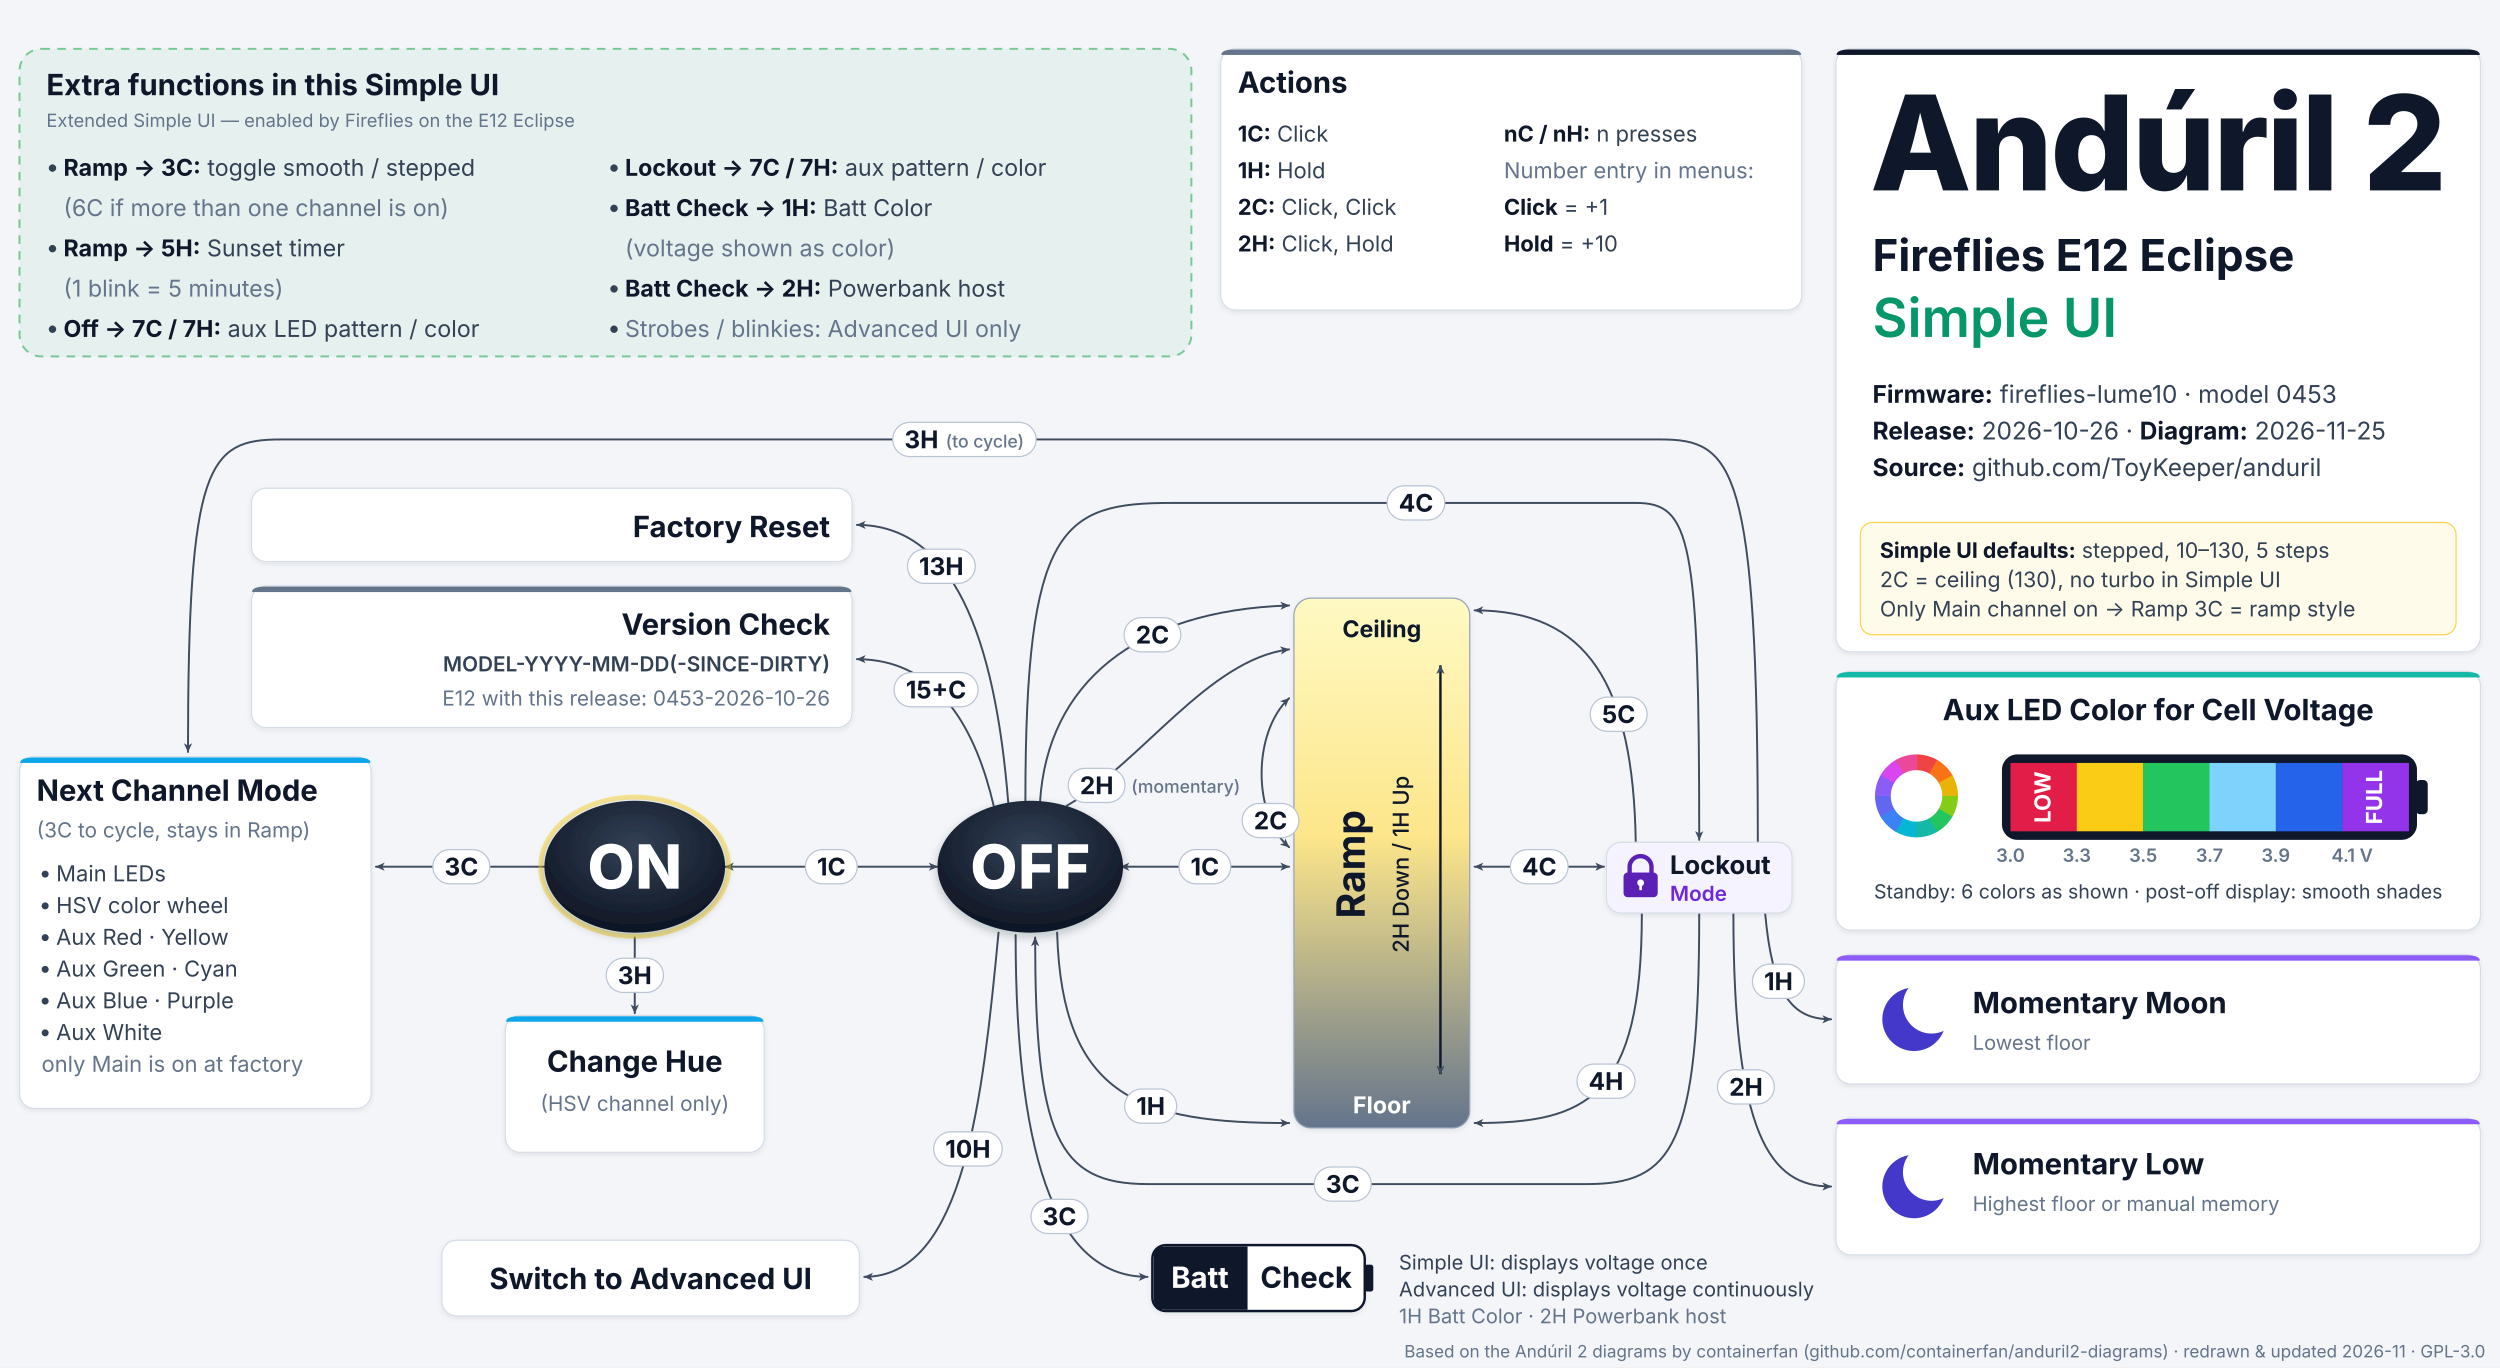
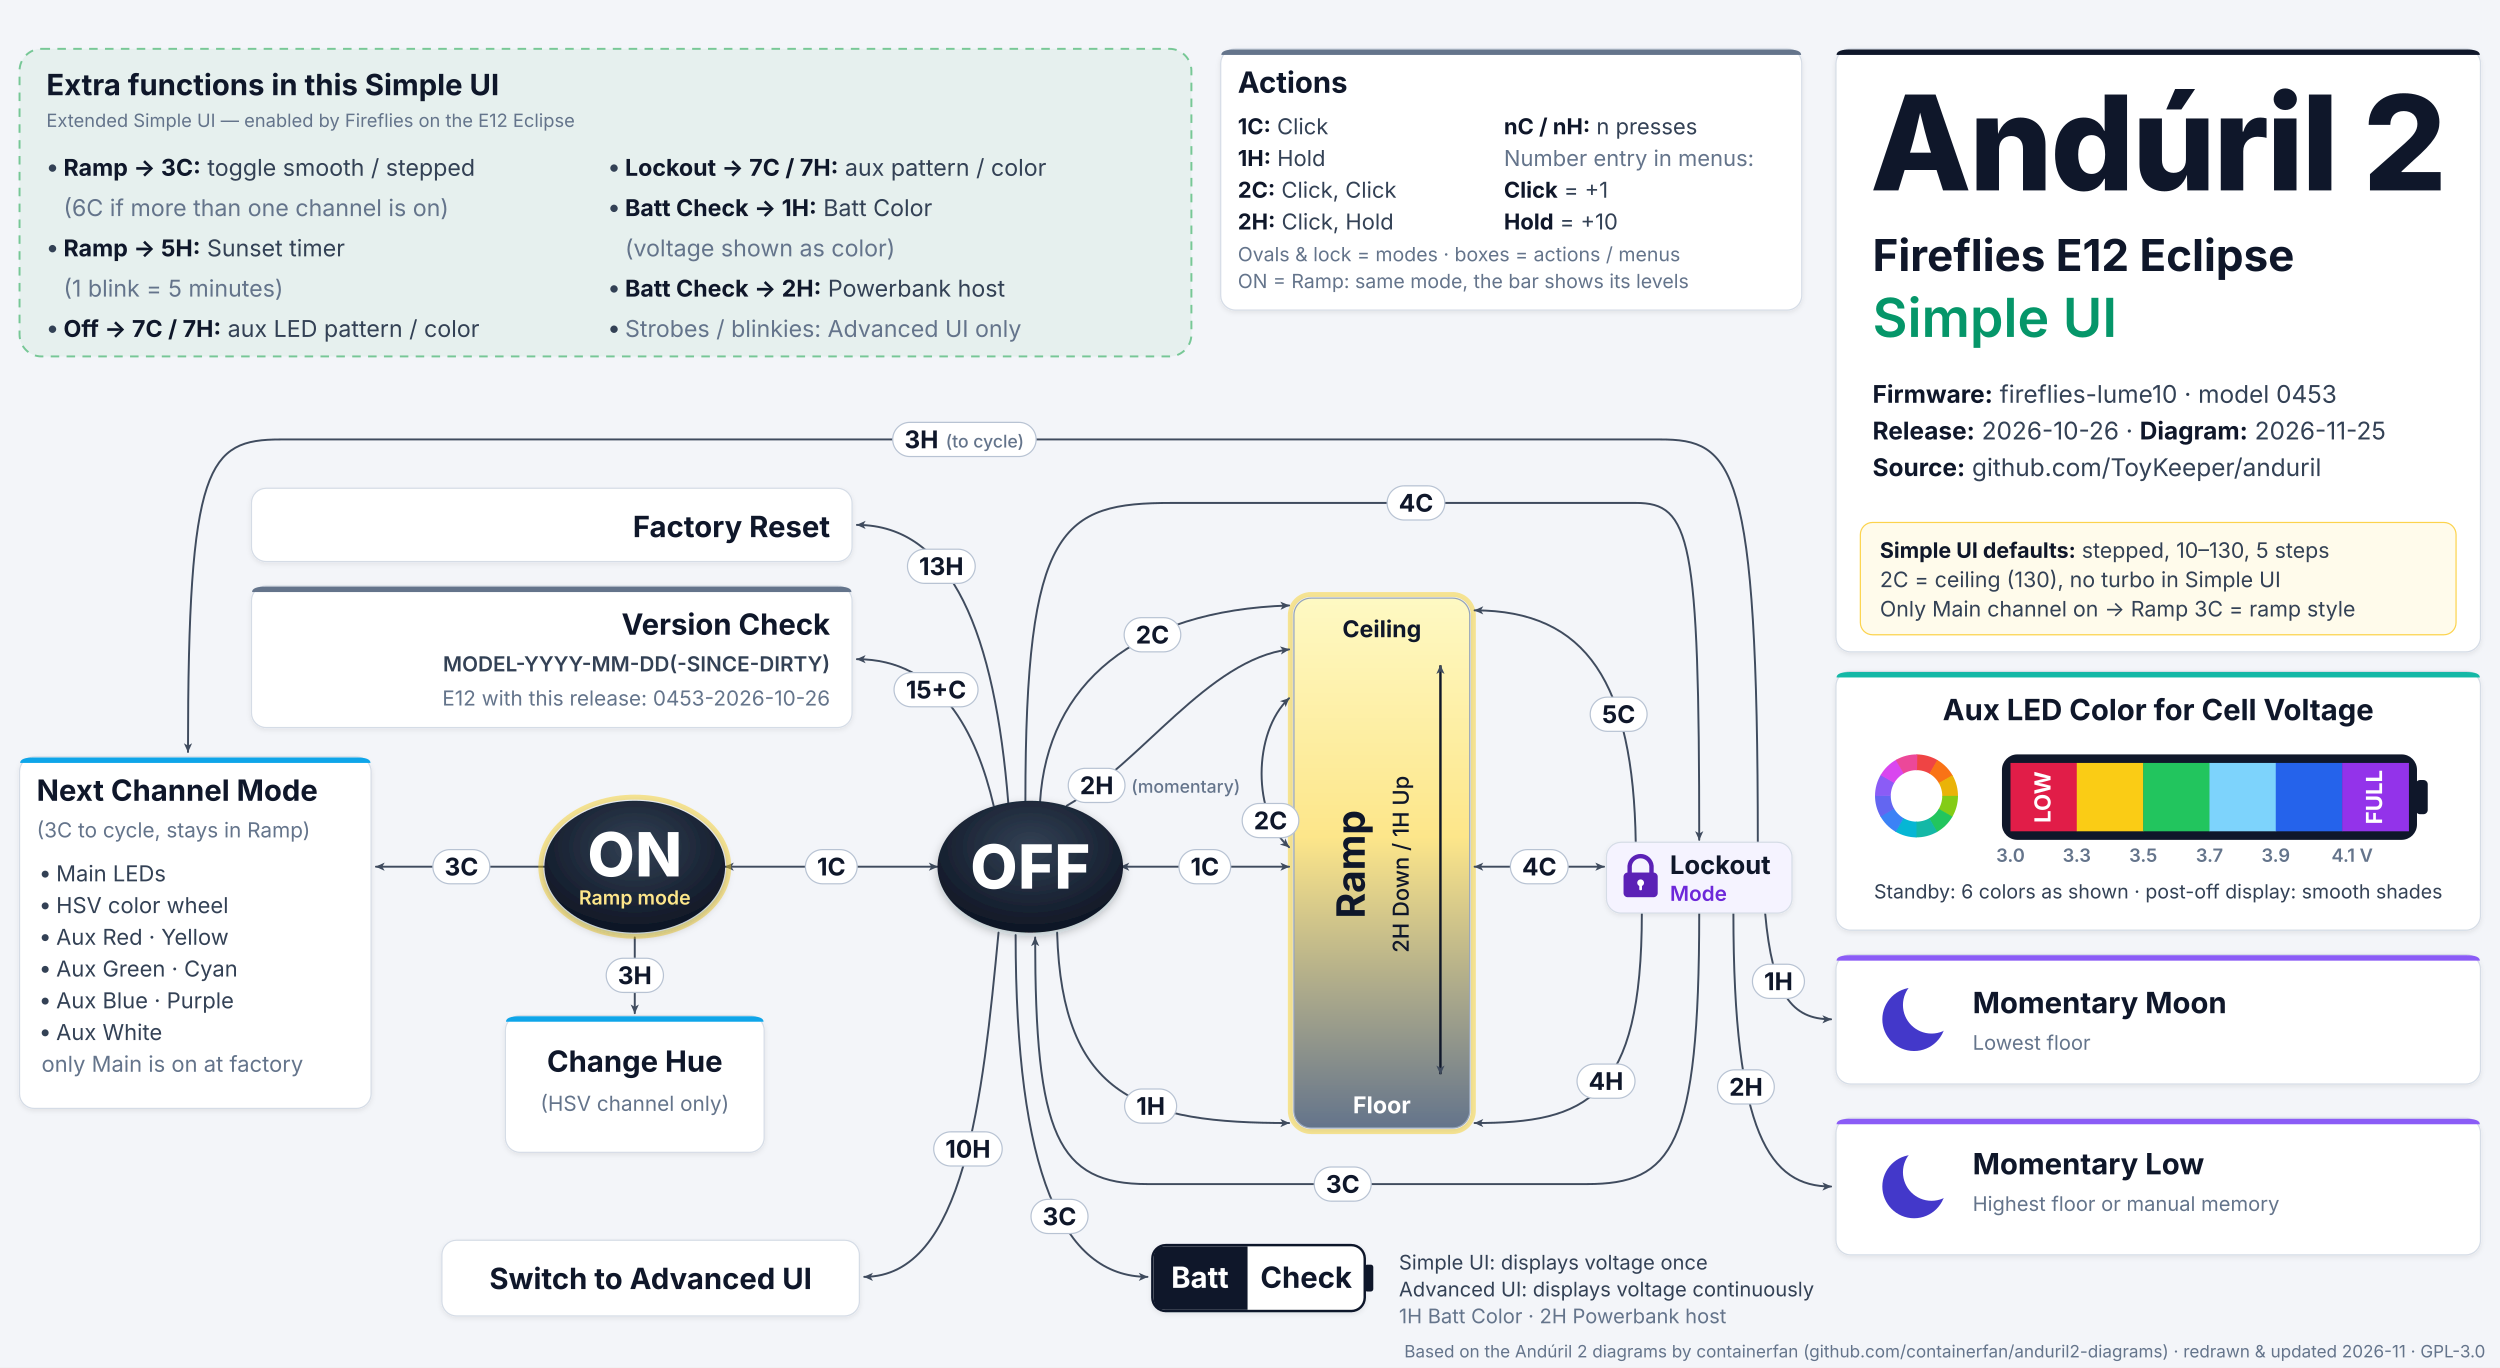
<svg xmlns="http://www.w3.org/2000/svg" width="2048" height="1120" viewBox="0 0 2048 1120" font-family="Inter, 'Segoe UI', Roboto, Helvetica, Arial, sans-serif">
  <defs>
    <marker id="ah" viewBox="0 0 12 12" refX="10.5" refY="6" markerWidth="9" markerHeight="9" markerUnits="userSpaceOnUse" orient="auto-start-reverse">
      <path d="M1,1.5 L11,6 L1,10.5 L3.6,6 Z" fill="#3F4B5E" />
    </marker>
    <filter id="sh" x="-5%" y="-5%" width="110%" height="120%">
      <feDropShadow dx="0" dy="1.5" stdDeviation="2.2" flood-color="#0F172A" flood-opacity="0.08" />
    </filter>
    <filter id="sh2" x="-20%" y="-20%" width="140%" height="150%">
      <feDropShadow dx="0" dy="3" stdDeviation="4" flood-color="#0F172A" flood-opacity="0.25" />
    </filter>
  </defs>
  <rect width="100%" height="100%" fill="#F3F5F9" />
  <rect class="grp" x="16.0" y="40.0" width="960.0" height="252.0" rx="18" fill="#16A34A" fill-opacity="0.06" stroke="#16A34A" stroke-opacity="0.55" stroke-width="1.6" stroke-dasharray="7 6" />
  <text x="38.0" y="78.0" font-size="24.00" font-weight="700" text-anchor="start" fill="#0F172A">Extra functions in this Simple UI</text>
  <text x="38.0" y="104.0" font-size="15.00" font-weight="400" text-anchor="start" fill="#64748B">Extended Simple UI — enabled by Fireflies on the E12 Eclipse</text>
  <circle cx="43.0" cy="137.7" r="3.04" fill="#334155" />
  <text x="52.0" y="144.0" font-size="19.00" font-weight="400" text-anchor="start" fill="#334155">
    <tspan font-weight="650" fill="#0F172A">Ramp → 3C:</tspan> toggle smooth / stepped</text>
  <text x="52.0" y="177.0" font-size="19.00" font-weight="400" text-anchor="start" fill="#334155">
    <tspan fill="#64748B">(6C if more than one channel is on)</tspan>
  </text>
  <circle cx="43.0" cy="203.7" r="3.04" fill="#334155" />
  <text x="52.0" y="210.0" font-size="19.00" font-weight="400" text-anchor="start" fill="#334155">
    <tspan font-weight="650" fill="#0F172A">Ramp → 5H:</tspan> Sunset timer</text>
  <text x="52.0" y="243.0" font-size="19.00" font-weight="400" text-anchor="start" fill="#334155">
    <tspan fill="#64748B">(1 blink = 5 minutes)</tspan>
  </text>
  <circle cx="43.0" cy="269.7" r="3.04" fill="#334155" />
  <text x="52.0" y="276.0" font-size="19.00" font-weight="400" text-anchor="start" fill="#334155">
    <tspan font-weight="650" fill="#0F172A">Off → 7C / 7H:</tspan> aux LED pattern / color</text>
  <circle cx="503.0" cy="137.7" r="3.04" fill="#334155" />
  <text x="512.0" y="144.0" font-size="19.00" font-weight="400" text-anchor="start" fill="#334155">
    <tspan font-weight="650" fill="#0F172A">Lockout → 7C / 7H:</tspan> aux pattern / color</text>
  <circle cx="503.0" cy="170.7" r="3.04" fill="#334155" />
  <text x="512.0" y="177.0" font-size="19.00" font-weight="400" text-anchor="start" fill="#334155">
    <tspan font-weight="650" fill="#0F172A">Batt Check → 1H:</tspan> Batt Color</text>
  <text x="512.0" y="210.0" font-size="19.00" font-weight="400" text-anchor="start" fill="#334155">
    <tspan fill="#64748B">(voltage shown as color)</tspan>
  </text>
  <circle cx="503.0" cy="236.7" r="3.04" fill="#334155" />
  <text x="512.0" y="243.0" font-size="19.00" font-weight="400" text-anchor="start" fill="#334155">
    <tspan font-weight="650" fill="#0F172A">Batt Check → 2H:</tspan> Powerbank host</text>
  <circle cx="503.0" cy="269.7" r="3.04" fill="#334155" />
  <text x="512.0" y="276.0" font-size="19.00" font-weight="400" text-anchor="start" fill="#334155">
    <tspan fill="#64748B">Strobes / blinkies: Advanced UI only</tspan>
  </text>
  <rect class="card" x="1000.0" y="40.0" width="476.0" height="214.0" rx="12" fill="#FFFFFF" stroke="#D5DCE6" stroke-width="1" filter="url(#sh)" />
  <path d="M1000.5,45.0 Q1000.5,40.5 1012.0,40.5 H1464.0 Q1475.5,40.5 1475.5,45.0 V45.0 H1000.5 Z" fill="#64748B" />
  <text x="1014.0" y="76.0" font-size="24.00" font-weight="650" text-anchor="start" fill="#0F172A">Actions</text>
-   <text x="1014.0" y="116.0" font-size="18.00" font-weight="400" text-anchor="start" fill="#334155">
+   <text x="1014.0" y="110.0" font-size="18.00" font-weight="400" text-anchor="start" fill="#334155">
    <tspan font-weight="650" fill="#0F172A">1C:</tspan> Click</text>
-   <text x="1014.0" y="146.0" font-size="18.00" font-weight="400" text-anchor="start" fill="#334155">
+   <text x="1014.0" y="136.0" font-size="18.00" font-weight="400" text-anchor="start" fill="#334155">
    <tspan font-weight="650" fill="#0F172A">1H:</tspan> Hold</text>
-   <text x="1014.0" y="176.0" font-size="18.00" font-weight="400" text-anchor="start" fill="#334155">
+   <text x="1014.0" y="162.0" font-size="18.00" font-weight="400" text-anchor="start" fill="#334155">
    <tspan font-weight="650" fill="#0F172A">2C:</tspan> Click, Click</text>
-   <text x="1014.0" y="206.0" font-size="18.00" font-weight="400" text-anchor="start" fill="#334155">
+   <text x="1014.0" y="188.0" font-size="18.00" font-weight="400" text-anchor="start" fill="#334155">
    <tspan font-weight="650" fill="#0F172A">2H:</tspan> Click, Hold</text>
-   <text x="1232.0" y="116.0" font-size="18.00" font-weight="400" text-anchor="start" fill="#334155">
+   <text x="1232.0" y="110.0" font-size="18.00" font-weight="400" text-anchor="start" fill="#334155">
    <tspan font-weight="650" fill="#0F172A">nC / nH:</tspan> n presses</text>
-   <text x="1232.0" y="146.0" font-size="18.00" font-weight="400" text-anchor="start" fill="#334155">
+   <text x="1232.0" y="136.0" font-size="18.00" font-weight="400" text-anchor="start" fill="#334155">
    <tspan fill="#64748B">Number entry in menus:</tspan>
  </text>
-   <text x="1232.0" y="176.0" font-size="18.00" font-weight="400" text-anchor="start" fill="#334155">
+   <text x="1232.0" y="162.0" font-size="18.00" font-weight="400" text-anchor="start" fill="#334155">
    <tspan font-weight="650" fill="#0F172A">Click</tspan> = +1</text>
-   <text x="1232.0" y="206.0" font-size="18.00" font-weight="400" text-anchor="start" fill="#334155">
+   <text x="1232.0" y="188.0" font-size="18.00" font-weight="400" text-anchor="start" fill="#334155">
    <tspan font-weight="650" fill="#0F172A">Hold</tspan> = +10</text>
+   <text x="1014.0" y="214.0" font-size="16.00" font-weight="400" text-anchor="start" fill="#334155">
+     <tspan fill="#64748B">Ovals &amp; lock = modes · boxes = actions / menus</tspan>
+   </text>
+   <text x="1014.0" y="236.0" font-size="16.00" font-weight="400" text-anchor="start" fill="#334155">
+     <tspan fill="#64748B">ON = Ramp: same mode, the bar shows its levels</tspan>
+   </text>
  <rect class="card" x="1504.0" y="40.0" width="528.0" height="494.0" rx="12" fill="#FFFFFF" stroke="#D5DCE6" stroke-width="1" filter="url(#sh)" />
  <path d="M1504.5,45.0 Q1504.5,40.5 1516.0,40.5 H2020.0 Q2031.5,40.5 2031.5,45.0 V45.0 H1504.5 Z" fill="#0F172A" />
  <text x="1532.0" y="156.0" font-size="108.00" font-weight="800" text-anchor="start" fill="#0F172A" letter-spacing="-2">Andúril 2</text>
  <text x="1534.0" y="222.0" font-size="36.00" font-weight="700" text-anchor="start" fill="#0F172A">Fireflies E12 Eclipse</text>
  <text x="1534.0" y="276.0" font-size="44.00" font-weight="600" text-anchor="start" fill="#059669">Simple UI</text>
  <text x="1534.0" y="330.0" font-size="20.00" font-weight="400" text-anchor="start" fill="#334155">
    <tspan font-weight="650" fill="#0F172A">Firmware:</tspan> fireflies-lume10 · model 0453</text>
  <text x="1534.0" y="360.0" font-size="20.00" font-weight="400" text-anchor="start" fill="#334155">
    <tspan font-weight="650" fill="#0F172A">Release:</tspan> 2026-10-26 · <tspan font-weight="650" fill="#0F172A">Diagram:</tspan> 2026-11-25</text>
  <text x="1534.0" y="390.0" font-size="20.00" font-weight="400" text-anchor="start" fill="#334155">
    <tspan font-weight="650" fill="#0F172A">Source:</tspan> github.com/ToyKeeper/anduril</text>
  <rect x="1524" y="428" width="488" height="92" rx="10" fill="#FFFBEB" stroke="#FCD34D" />
  <text x="1540.0" y="457.0" font-size="17.50" font-weight="400" text-anchor="start" fill="#334155">
    <tspan font-weight="650" fill="#0F172A">Simple UI defaults:</tspan> stepped, 10–130, 5 steps</text>
  <text x="1540.0" y="481.0" font-size="17.50" font-weight="400" text-anchor="start" fill="#334155">2C = ceiling (130), no turbo in Simple UI</text>
  <text x="1540.0" y="505.0" font-size="17.50" font-weight="400" text-anchor="start" fill="#334155">Only Main channel on → Ramp 3C = ramp style</text>
  <rect class="card" x="1504.0" y="550.0" width="528.0" height="212.0" rx="12" fill="#FFFFFF" stroke="#D5DCE6" stroke-width="1" filter="url(#sh)" />
  <path d="M1504.5,555.0 Q1504.5,550.5 1516.0,550.5 H2020.0 Q2031.5,550.5 2031.5,555.0 V555.0 H1504.5 Z" fill="#14B8A6" />
  <text x="1768.0" y="590.0" font-size="24.00" font-weight="650" text-anchor="middle" fill="#0F172A">Aux LED Color for Cell Voltage</text>
  <g class="icon">
    <path d="M1570.00,624.46 A27.54,27.54 0 0 1 1584.24,628.43" fill="none" stroke="#EF4444" stroke-width="12.9" />
    <path d="M1583.77,628.15 A27.54,27.54 0 0 1 1594.12,638.71" fill="none" stroke="#F97316" stroke-width="12.9" />
    <path d="M1593.85,638.23 A27.54,27.54 0 0 1 1597.53,652.55" fill="none" stroke="#EAB308" stroke-width="12.9" />
    <path d="M1597.54,652.00 A27.54,27.54 0 0 1 1593.57,666.24" fill="none" stroke="#84CC16" stroke-width="12.9" />
    <path d="M1593.85,665.77 A27.54,27.54 0 0 1 1583.29,676.12" fill="none" stroke="#22C55E" stroke-width="12.9" />
    <path d="M1583.77,675.85 A27.54,27.54 0 0 1 1569.45,679.53" fill="none" stroke="#14B8A6" stroke-width="12.9" />
    <path d="M1570.00,679.54 A27.54,27.54 0 0 1 1555.76,675.57" fill="none" stroke="#06B6D4" stroke-width="12.9" />
    <path d="M1556.23,675.85 A27.54,27.54 0 0 1 1545.88,665.29" fill="none" stroke="#3B82F6" stroke-width="12.9" />
    <path d="M1546.15,665.77 A27.54,27.54 0 0 1 1542.47,651.45" fill="none" stroke="#6366F1" stroke-width="12.9" />
    <path d="M1542.46,652.00 A27.54,27.54 0 0 1 1546.43,637.76" fill="none" stroke="#8B5CF6" stroke-width="12.9" />
    <path d="M1546.15,638.23 A27.54,27.54 0 0 1 1556.71,627.88" fill="none" stroke="#D946EF" stroke-width="12.9" />
    <path d="M1556.23,628.15 A27.54,27.54 0 0 1 1570.55,624.47" fill="none" stroke="#EC4899" stroke-width="12.9" />
  </g>
  <g class="icon">
    <rect x="1640.0" y="618.0" width="340.0" height="70.0" rx="12.6" fill="#0F172A" />
    <rect x="1979.0" y="639.0" width="9.8" height="28.0" rx="3.5" fill="#0F172A" />
    <rect x="1647.0" y="625.0" width="54.7" height="56.0" fill="#E11D48" />
    <rect x="1701.3" y="625.0" width="54.7" height="56.0" fill="#FACC15" />
    <rect x="1755.7" y="625.0" width="54.7" height="56.0" fill="#22C55E" />
    <rect x="1810.0" y="625.0" width="54.7" height="56.0" fill="#7DD3FC" />
    <rect x="1864.3" y="625.0" width="54.7" height="56.0" fill="#2563EB" />
    <rect x="1918.7" y="625.0" width="54.7" height="56.0" fill="#9333EA" />
    <text x="1679.8" y="653.0" font-size="18.20" font-weight="700" text-anchor="middle" fill="#FFFFFF" transform="rotate(-90 1679.8 653.0)">LOW</text>
    <text x="1951.4" y="653.0" font-size="18.20" font-weight="700" text-anchor="middle" fill="#FFFFFF" transform="rotate(-90 1951.4 653.0)">FULL</text>
    <text x="1647.0" y="706.0" font-size="15.00" font-weight="600" text-anchor="middle" fill="#64748B">3.0</text>
    <text x="1701.3" y="706.0" font-size="15.00" font-weight="600" text-anchor="middle" fill="#64748B">3.3</text>
    <text x="1755.7" y="706.0" font-size="15.00" font-weight="600" text-anchor="middle" fill="#64748B">3.5</text>
    <text x="1810.0" y="706.0" font-size="15.00" font-weight="600" text-anchor="middle" fill="#64748B">3.7</text>
    <text x="1864.3" y="706.0" font-size="15.00" font-weight="600" text-anchor="middle" fill="#64748B">3.9</text>
    <text x="1926.9" y="706.0" font-size="15.00" font-weight="600" text-anchor="middle" fill="#64748B">4.1 V</text>
  </g>
  <text x="1768.0" y="736.0" font-size="16.00" font-weight="400" text-anchor="middle" fill="#334155">Standby: 6 colors as shown · post-off display: smooth shades</text>
  <rect class="card" x="206.0" y="400.0" width="492.0" height="60.0" rx="12" fill="#FFFFFF" stroke="#D5DCE6" stroke-width="1" filter="url(#sh)" />
  <text x="680.0" y="440.0" font-size="24.00" font-weight="650" text-anchor="end" fill="#0F172A">Factory Reset</text>
  <rect class="card" x="206.0" y="480.0" width="492.0" height="116.0" rx="12" fill="#FFFFFF" stroke="#D5DCE6" stroke-width="1" filter="url(#sh)" />
  <path d="M206.5,485.0 Q206.5,480.5 218.0,480.5 H686.0 Q697.5,480.5 697.5,485.0 V485.0 H206.5 Z" fill="#64748B" />
  <text x="680.0" y="520.0" font-size="24.00" font-weight="650" text-anchor="end" fill="#0F172A">Version Check</text>
  <text x="680.0" y="550.0" font-size="17.00" font-weight="600" text-anchor="end" fill="#334155">MODEL-YYYY-MM-DD(-SINCE-DIRTY)</text>
  <text x="680.0" y="578.0" font-size="17.00" font-weight="400" text-anchor="end" fill="#64748B">E12 with this release: 0453-2026-10-26</text>
  <rect class="card" x="16.0" y="620.0" width="288.0" height="288.0" rx="12" fill="#FFFFFF" stroke="#D5DCE6" stroke-width="1" filter="url(#sh)" />
  <path d="M16.5,625.0 Q16.5,620.5 28.0,620.5 H292.0 Q303.5,620.5 303.5,625.0 V625.0 H16.5 Z" fill="#0EA5E9" />
  <text x="30.0" y="656.0" font-size="24.00" font-weight="650" text-anchor="start" fill="#0F172A">Next Channel Mode</text>
  <text x="30.0" y="686.0" font-size="17.00" font-weight="400" text-anchor="start" fill="#64748B">(3C to cycle, stays in Ramp)</text>
  <circle cx="37.0" cy="716.1" r="2.88" fill="#334155" />
  <text x="46.0" y="722.0" font-size="18.00" font-weight="400" text-anchor="start" fill="#334155">Main LEDs</text>
  <circle cx="37.0" cy="742.1" r="2.88" fill="#334155" />
  <text x="46.0" y="748.0" font-size="18.00" font-weight="400" text-anchor="start" fill="#334155">HSV color wheel</text>
  <circle cx="37.0" cy="768.1" r="2.88" fill="#334155" />
  <text x="46.0" y="774.0" font-size="18.00" font-weight="400" text-anchor="start" fill="#334155">Aux Red · Yellow</text>
  <circle cx="37.0" cy="794.1" r="2.88" fill="#334155" />
  <text x="46.0" y="800.0" font-size="18.00" font-weight="400" text-anchor="start" fill="#334155">Aux Green · Cyan</text>
  <circle cx="37.0" cy="820.1" r="2.88" fill="#334155" />
  <text x="46.0" y="826.0" font-size="18.00" font-weight="400" text-anchor="start" fill="#334155">Aux Blue · Purple</text>
  <circle cx="37.0" cy="846.1" r="2.88" fill="#334155" />
  <text x="46.0" y="852.0" font-size="18.00" font-weight="400" text-anchor="start" fill="#334155">Aux White</text>
  <text x="34.0" y="878.0" font-size="18.00" font-weight="400" text-anchor="start" fill="#334155">
    <tspan fill="#64748B">only Main is on at factory</tspan>
  </text>
  <rect class="card" x="414.0" y="832.0" width="212.0" height="112.0" rx="12" fill="#FFFFFF" stroke="#D5DCE6" stroke-width="1" filter="url(#sh)" />
  <path d="M414.5,837.0 Q414.5,832.5 426.0,832.5 H614.0 Q625.5,832.5 625.5,837.0 V837.0 H414.5 Z" fill="#0EA5E9" />
  <text x="520.0" y="878.0" font-size="24.00" font-weight="650" text-anchor="middle" fill="#0F172A">Change Hue</text>
  <text x="520.0" y="910.0" font-size="17.00" font-weight="400" text-anchor="middle" fill="#64748B">(HSV channel only)</text>
  <rect class="card" x="362.0" y="1016.0" width="342.0" height="62.0" rx="12" fill="#FFFFFF" stroke="#D5DCE6" stroke-width="1" filter="url(#sh)" />
  <text x="533.0" y="1056.0" font-size="24.00" font-weight="650" text-anchor="middle" fill="#0F172A">Switch to Advanced UI</text>
  <rect class="card" x="1504.0" y="782.0" width="528.0" height="106.0" rx="12" fill="#FFFFFF" stroke="#D5DCE6" stroke-width="1" filter="url(#sh)" />
  <path d="M1504.5,787.0 Q1504.5,782.5 1516.0,782.5 H2020.0 Q2031.5,782.5 2031.5,787.0 V787.0 H1504.5 Z" fill="#8B5CF6" />
  <g class="icon">
    <defs>
      <mask id="mm1">
        <rect x="1516.0" y="783.0" width="104.0" height="104.0" fill="#fff" />
        <circle cx="1582.3" cy="823.3" r="23.4" fill="#000" />
      </mask>
    </defs>
    <circle cx="1568.0" cy="835.0" r="26.0" fill="#4338CA" mask="url(#mm1)" />
  </g>
  <text x="1616.0" y="830.0" font-size="24.00" font-weight="650" text-anchor="start" fill="#0F172A">Momentary Moon</text>
  <text x="1616.0" y="860.0" font-size="16.50" font-weight="400" text-anchor="start" fill="#64748B">Lowest floor</text>
  <rect class="card" x="1504.0" y="916.0" width="528.0" height="112.0" rx="12" fill="#FFFFFF" stroke="#D5DCE6" stroke-width="1" filter="url(#sh)" />
  <path d="M1504.5,921.0 Q1504.5,916.5 1516.0,916.5 H2020.0 Q2031.5,916.5 2031.5,921.0 V921.0 H1504.5 Z" fill="#8B5CF6" />
  <g class="icon">
    <defs>
      <mask id="mm2">
        <rect x="1516.0" y="920.0" width="104.0" height="104.0" fill="#fff" />
        <circle cx="1582.3" cy="960.3" r="23.4" fill="#000" />
      </mask>
    </defs>
    <circle cx="1568.0" cy="972.0" r="26.0" fill="#4338CA" mask="url(#mm2)" />
  </g>
  <text x="1616.0" y="962.0" font-size="24.00" font-weight="650" text-anchor="start" fill="#0F172A">Momentary Low</text>
  <text x="1616.0" y="992.0" font-size="16.50" font-weight="400" text-anchor="start" fill="#64748B">Highest floor or manual memory</text>
  <defs>
    <linearGradient id="rb3" x1="0" x2="0" y1="0" y2="1">
      <stop offset="0" stop-color="#FEF9C3" />
      <stop offset="0.45" stop-color="#FDE68A" />
      <stop offset="1" stop-color="#64748B" />
    </linearGradient>
  </defs>
+   <rect x="1057.0" y="487.0" width="150.0" height="440.0" rx="17.0" fill="none" stroke="#FACC15" stroke-width="4" stroke-opacity="0.45" />
  <rect class="card" x="1060" y="490" width="144" height="434" rx="14" fill="url(#rb3)" stroke="#94A3B8" filter="url(#sh)" />
  <text x="1132.0" y="522.0" font-size="19.00" font-weight="650" text-anchor="middle" fill="#0F172A">Ceiling</text>
  <text x="1132.0" y="912.0" font-size="19.00" font-weight="650" text-anchor="middle" fill="#FFFFFF">Floor</text>
  <text x="1118.0" y="708.0" font-size="32.00" font-weight="700" text-anchor="middle" fill="#0F172A" transform="rotate(-90 1118.0 708.0)">Ramp</text>
  <text x="1154.0" y="708.0" font-size="18.00" font-weight="500" text-anchor="middle" fill="#0F172A" transform="rotate(-90 1154.0 708.0)">2H Down / 1H Up</text>
  <line x1="1180" y1="545" x2="1180" y2="880" stroke="#0F172A" stroke-width="2" marker-start="url(#ah)" marker-end="url(#ah)" />
  <rect class="card" x="944" y="1020" width="174" height="54" rx="11" fill="#FFFFFF" stroke="#0F172A" stroke-width="2" filter="url(#sh)" />
  <path d="M945,1031 Q945,1021 955,1021 H1022 V1073 H955 Q945,1073 945,1063 Z" fill="#0F172A" />
  <rect x="1118" y="1036" width="7" height="22" rx="2" fill="#0F172A" />
  <text x="983.0" y="1055.0" font-size="24.00" font-weight="700" text-anchor="middle" fill="#FFFFFF">Batt</text>
  <text x="1070.0" y="1055.0" font-size="24.00" font-weight="700" text-anchor="middle" fill="#0F172A">Check</text>
  <text x="1146.0" y="1040.0" font-size="16.50" font-weight="400" text-anchor="start" fill="#334155">Simple UI: displays voltage once</text>
  <text x="1146.0" y="1062.0" font-size="16.50" font-weight="400" text-anchor="start" fill="#334155">Advanced UI: displays voltage continuously</text>
  <text x="1146.0" y="1084.0" font-size="16.50" font-weight="400" text-anchor="start" fill="#334155">
    <tspan fill="#64748B">1H Batt Color · 2H Powerbank host</tspan>
  </text>
  <path class="arr" data-id="a4" d="M448,710 L308,710" fill="none" stroke="#3F4B5E" stroke-width="1.6" stroke-linecap="round" stroke-linejoin="round" marker-end="url(#ah)" />
  <path class="arr" data-id="a5" d="M594,710 L768,710" fill="none" stroke="#3F4B5E" stroke-width="1.6" stroke-linecap="round" stroke-linejoin="round" marker-end="url(#ah)" marker-start="url(#ah)" />
  <path class="arr" data-id="a6" d="M918,710 L1056,710" fill="none" stroke="#3F4B5E" stroke-width="1.6" stroke-linecap="round" stroke-linejoin="round" marker-end="url(#ah)" marker-start="url(#ah)" />
  <path class="arr" data-id="a7" d="M1208,710 L1314,710" fill="none" stroke="#3F4B5E" stroke-width="1.6" stroke-linecap="round" stroke-linejoin="round" marker-end="url(#ah)" marker-start="url(#ah)" />
  <path class="arr" data-id="a8" d="M520,768 L520,830" fill="none" stroke="#3F4B5E" stroke-width="1.6" stroke-linecap="round" stroke-linejoin="round" marker-end="url(#ah)" />
  <path class="arr" data-id="a9" d="M814,660 C800,600 770,540 702,540" fill="none" stroke="#3F4B5E" stroke-width="1.6" stroke-linecap="round" stroke-linejoin="round" marker-end="url(#ah)" />
  <path class="arr" data-id="a10" d="M826,658 C815,520 780,430 702,430" fill="none" stroke="#3F4B5E" stroke-width="1.6" stroke-linecap="round" stroke-linejoin="round" marker-end="url(#ah)" />
  <path class="arr" data-id="a11" d="M840,656 C840,430 870,412 960,412 L1340,412 C1385,412 1392,440 1392,688" fill="none" stroke="#3F4B5E" stroke-width="1.6" stroke-linecap="round" stroke-linejoin="round" marker-end="url(#ah)" />
  <path class="arr" data-id="a12" d="M852,657 C858,560 930,500 1056,496" fill="none" stroke="#3F4B5E" stroke-width="1.6" stroke-linecap="round" stroke-linejoin="round" marker-end="url(#ah)" />
  <path class="arr" data-id="a13" d="M874,660 C935,625 990,540 1056,532" fill="none" stroke="#3F4B5E" stroke-width="1.6" stroke-linecap="round" stroke-linejoin="round" marker-end="url(#ah)" />
  <path class="arr" data-id="a14" d="M1056,694 C1026,668 1026,600 1056,572" fill="none" stroke="#3F4B5E" stroke-width="1.6" stroke-linecap="round" stroke-linejoin="round" marker-end="url(#ah)" marker-start="url(#ah)" />
  <path class="arr" data-id="a15" d="M818,764 C805,900 790,1046 708,1046" fill="none" stroke="#3F4B5E" stroke-width="1.6" stroke-linecap="round" stroke-linejoin="round" marker-end="url(#ah)" />
  <path class="arr" data-id="a16" d="M832,766 C832,960 870,1046 940,1046" fill="none" stroke="#3F4B5E" stroke-width="1.6" stroke-linecap="round" stroke-linejoin="round" marker-end="url(#ah)" />
  <path class="arr" data-id="a17" d="M1392,748 C1392,940 1370,970 1300,970 L940,970 C866,970 848,930 848,768" fill="none" stroke="#3F4B5E" stroke-width="1.6" stroke-linecap="round" stroke-linejoin="round" marker-end="url(#ah)" />
  <path class="arr" data-id="a18" d="M866,764 C870,900 935,920 1056,920" fill="none" stroke="#3F4B5E" stroke-width="1.6" stroke-linecap="round" stroke-linejoin="round" marker-end="url(#ah)" />
  <path class="arr" data-id="a19" d="M1345,748 C1345,900 1300,920 1208,920" fill="none" stroke="#3F4B5E" stroke-width="1.6" stroke-linecap="round" stroke-linejoin="round" marker-end="url(#ah)" />
  <path class="arr" data-id="a20" d="M1340,690 C1338,560 1300,500 1208,500" fill="none" stroke="#3F4B5E" stroke-width="1.6" stroke-linecap="round" stroke-linejoin="round" marker-end="url(#ah)" />
  <path class="arr" data-id="a21" d="M1440,690 C1440,380 1420,360 1360,360 L230,360 C170,360 154,380 154,616" fill="none" stroke="#3F4B5E" stroke-width="1.6" stroke-linecap="round" stroke-linejoin="round" marker-end="url(#ah)" />
  <path class="arr" data-id="a22" d="M1446,748 C1452,815 1468,835 1500,835" fill="none" stroke="#3F4B5E" stroke-width="1.6" stroke-linecap="round" stroke-linejoin="round" marker-end="url(#ah)" />
  <path class="arr" data-id="a23" d="M1420,748 C1420,930 1450,972 1500,972" fill="none" stroke="#3F4B5E" stroke-width="1.6" stroke-linecap="round" stroke-linejoin="round" marker-end="url(#ah)" />
  <rect class="card" x="1316.0" y="690.0" width="152.0" height="58.0" rx="12" fill="#F5F3FF" stroke="#D5DCE6" stroke-width="1" filter="url(#sh)" />
  <g class="icon">
    <path d="M1335.0,715.6 v-6.2 a9.0,9.0 0 0 1 17.9,0 v6.2" fill="none" stroke="#5B21B6" stroke-width="3.6" stroke-linecap="round" />
    <rect x="1330.0" y="714.8" width="28.0" height="20.2" rx="3.4" fill="#5B21B6" />
    <circle cx="1344.0" cy="723.2" r="2.8" fill="#FFFFFF" />
    <rect x="1342.9" y="723.7" width="2.2" height="5.6" rx="0.8" fill="#FFFFFF" />
  </g>
  <text x="1368.0" y="716.0" font-size="21.00" font-weight="700" text-anchor="start" fill="#0F172A">Lockout</text>
  <text x="1368.0" y="738.0" font-size="17.00" font-weight="600" text-anchor="start" fill="#6D28D9">Mode</text>
  <defs>
    <radialGradient id="ng24" cx="50%" cy="35%" r="70%">
      <stop offset="0" stop-color="#334155" />
      <stop offset="1" stop-color="#0B1220" />
    </radialGradient>
  </defs>
  <ellipse cx="520.0" cy="710.0" rx="77.0" ry="57.0" fill="none" stroke="#FACC15" stroke-width="4" stroke-opacity="0.45" />
  <ellipse class="card node" cx="520.0" cy="710.0" rx="74.0" ry="54.0" fill="url(#ng24)" filter="url(#sh2)" />
-   <text x="520.0" y="728.0" font-size="50.00" font-weight="800" text-anchor="middle" fill="#FFFFFF" letter-spacing="0.5">ON</text>
+   <text x="520.0" y="718.0" font-size="50.00" font-weight="800" text-anchor="middle" fill="#FFFFFF" letter-spacing="0.5">ON</text>
+   <text x="520.0" y="741.0" font-size="16.00" font-weight="600" text-anchor="middle" fill="#FDE68A">Ramp mode</text>
  <defs>
    <radialGradient id="ng25" cx="50%" cy="35%" r="70%">
      <stop offset="0" stop-color="#334155" />
      <stop offset="1" stop-color="#0B1220" />
    </radialGradient>
  </defs>
  <ellipse class="card node" cx="844.0" cy="710.0" rx="76.0" ry="54.0" fill="url(#ng25)" filter="url(#sh2)" />
  <text x="844.0" y="728.0" font-size="50.00" font-weight="800" text-anchor="middle" fill="#FFFFFF" letter-spacing="0.5">OFF</text>
  <text x="2036.0" y="1112.0" font-size="14.00" font-weight="400" text-anchor="end" fill="#64748B">Based on the Andúril 2 diagrams by containerfan (github.com/containerfan/anduril2-diagrams) · redrawn &amp; updated 2026-11 · GPL-3.0</text>
  <g class="pillg" data-id="a4" data-label="3C">
    <rect x="354.6" y="696.0" width="46.7" height="28.0" rx="14.0" fill="#FFFFFF" stroke="#B8C3D3" stroke-width="1" />
    <text x="378.0" y="717.2" font-size="20.00" font-weight="700" text-anchor="middle" fill="#0F172A">3C</text>
  </g>
  <g class="pillg" data-id="a5" data-label="1C">
    <rect x="659.8" y="696.0" width="42.4" height="28.0" rx="14.0" fill="#FFFFFF" stroke="#B8C3D3" stroke-width="1" />
    <text x="681.0" y="717.2" font-size="20.00" font-weight="700" text-anchor="middle" fill="#0F172A">1C</text>
  </g>
  <g class="pillg" data-id="a6" data-label="1C">
    <rect x="965.8" y="696.0" width="42.4" height="28.0" rx="14.0" fill="#FFFFFF" stroke="#B8C3D3" stroke-width="1" />
    <text x="987.0" y="717.2" font-size="20.00" font-weight="700" text-anchor="middle" fill="#0F172A">1C</text>
  </g>
  <g class="pillg" data-id="a7" data-label="4C">
    <rect x="1237.3" y="696.0" width="47.3" height="28.0" rx="14.0" fill="#FFFFFF" stroke="#B8C3D3" stroke-width="1" />
    <text x="1261.0" y="717.2" font-size="20.00" font-weight="700" text-anchor="middle" fill="#0F172A">4C</text>
  </g>
  <g class="pillg" data-id="a8" data-label="3H">
    <rect x="496.6" y="785.0" width="46.9" height="28.0" rx="14.0" fill="#FFFFFF" stroke="#B8C3D3" stroke-width="1" />
    <text x="520.0" y="806.2" font-size="20.00" font-weight="700" text-anchor="middle" fill="#0F172A">3H</text>
  </g>
  <g class="pillg" data-id="a9" data-label="15+C">
    <rect x="732.4" y="551.0" width="68.8" height="28.0" rx="14.0" fill="#FFFFFF" stroke="#B8C3D3" stroke-width="1" />
    <text x="766.8" y="572.2" font-size="20.00" font-weight="700" text-anchor="middle" fill="#0F172A">15+C</text>
  </g>
  <g class="pillg" data-id="a10" data-label="13H">
    <rect x="743.4" y="449.9" width="55.5" height="28.0" rx="14.0" fill="#FFFFFF" stroke="#B8C3D3" stroke-width="1" />
    <text x="771.1" y="471.1" font-size="20.00" font-weight="700" text-anchor="middle" fill="#0F172A">13H</text>
  </g>
  <g class="pillg" data-id="a11" data-label="4C">
    <rect x="1136.3" y="398.0" width="47.3" height="28.0" rx="14.0" fill="#FFFFFF" stroke="#B8C3D3" stroke-width="1" />
    <text x="1160.0" y="419.2" font-size="20.00" font-weight="700" text-anchor="middle" fill="#0F172A">4C</text>
  </g>
  <g class="pillg" data-id="a12" data-label="2C">
    <rect x="920.9" y="506.0" width="46.4" height="28.0" rx="14.0" fill="#FFFFFF" stroke="#B8C3D3" stroke-width="1" />
    <text x="944.1" y="527.2" font-size="20.00" font-weight="700" text-anchor="middle" fill="#0F172A">2C</text>
  </g>
  <g class="pillg" data-id="a13" data-label="2H">
    <rect x="875.1" y="629.4" width="46.5" height="28.0" rx="14.0" fill="#FFFFFF" stroke="#B8C3D3" stroke-width="1" />
    <text x="898.4" y="650.6" font-size="20.00" font-weight="700" text-anchor="middle" fill="#0F172A">2H</text>
    <text x="926.7" y="649.4" font-size="14.40" font-weight="500" text-anchor="start" fill="#64748B" stroke="#F3F5F9" stroke-width="4" stroke-linejoin="round" paint-order="stroke">(momentary)</text>
  </g>
  <g class="pillg" data-id="a14" data-label="2C">
    <rect x="1017.6" y="658.2" width="46.4" height="28.0" rx="14.0" fill="#FFFFFF" stroke="#B8C3D3" stroke-width="1" />
    <text x="1040.8" y="679.4" font-size="20.00" font-weight="700" text-anchor="middle" fill="#0F172A">2C</text>
  </g>
  <g class="pillg" data-id="a15" data-label="10H">
    <rect x="764.9" y="927.2" width="56.1" height="28.0" rx="14.0" fill="#FFFFFF" stroke="#B8C3D3" stroke-width="1" />
    <text x="792.9" y="948.4" font-size="20.00" font-weight="700" text-anchor="middle" fill="#0F172A">10H</text>
  </g>
  <g class="pillg" data-id="a16" data-label="3C">
    <rect x="844.6" y="982.5" width="46.7" height="28.0" rx="14.0" fill="#FFFFFF" stroke="#B8C3D3" stroke-width="1" />
    <text x="867.9" y="1003.7" font-size="20.00" font-weight="700" text-anchor="middle" fill="#0F172A">3C</text>
  </g>
  <g class="pillg" data-id="a17" data-label="3C">
    <rect x="1076.6" y="956.0" width="46.7" height="28.0" rx="14.0" fill="#FFFFFF" stroke="#B8C3D3" stroke-width="1" />
    <text x="1100.0" y="977.2" font-size="20.00" font-weight="700" text-anchor="middle" fill="#0F172A">3C</text>
  </g>
  <g class="pillg" data-id="a18" data-label="1H">
    <rect x="921.3" y="892.1" width="42.6" height="28.0" rx="14.0" fill="#FFFFFF" stroke="#B8C3D3" stroke-width="1" />
    <text x="942.6" y="913.3" font-size="20.00" font-weight="700" text-anchor="middle" fill="#0F172A">1H</text>
  </g>
  <g class="pillg" data-id="a19" data-label="4H">
    <rect x="1291.9" y="871.7" width="47.5" height="28.0" rx="14.0" fill="#FFFFFF" stroke="#B8C3D3" stroke-width="1" />
    <text x="1315.6" y="892.9" font-size="20.00" font-weight="700" text-anchor="middle" fill="#0F172A">4H</text>
  </g>
  <g class="pillg" data-id="a20" data-label="5C">
    <rect x="1302.7" y="571.1" width="46.6" height="28.0" rx="14.0" fill="#FFFFFF" stroke="#B8C3D3" stroke-width="1" />
    <text x="1326.0" y="592.3" font-size="20.00" font-weight="700" text-anchor="middle" fill="#0F172A">5C</text>
  </g>
  <g class="pillg" data-id="a21" data-label="3H">
    <rect x="731.3" y="346.0" width="117.5" height="28.0" rx="14.0" fill="#FFFFFF" stroke="#B8C3D3" stroke-width="1" />
    <text x="740.9" y="367.2" font-size="20.00" font-weight="700" text-anchor="start" fill="#0F172A">3H</text>
    <text x="774.7" y="366.6" font-size="14.40" font-weight="500" text-anchor="start" fill="#64748B">(to cycle)</text>
  </g>
  <g class="pillg" data-id="a22" data-label="1H">
    <rect x="1435.6" y="789.9" width="42.6" height="28.0" rx="14.0" fill="#FFFFFF" stroke="#B8C3D3" stroke-width="1" />
    <text x="1456.9" y="811.1" font-size="20.00" font-weight="700" text-anchor="middle" fill="#0F172A">1H</text>
  </g>
  <g class="pillg" data-id="a23" data-label="2H">
    <rect x="1407.0" y="876.4" width="46.5" height="28.0" rx="14.0" fill="#FFFFFF" stroke="#B8C3D3" stroke-width="1" />
    <text x="1430.3" y="897.6" font-size="20.00" font-weight="700" text-anchor="middle" fill="#0F172A">2H</text>
  </g>
</svg>
